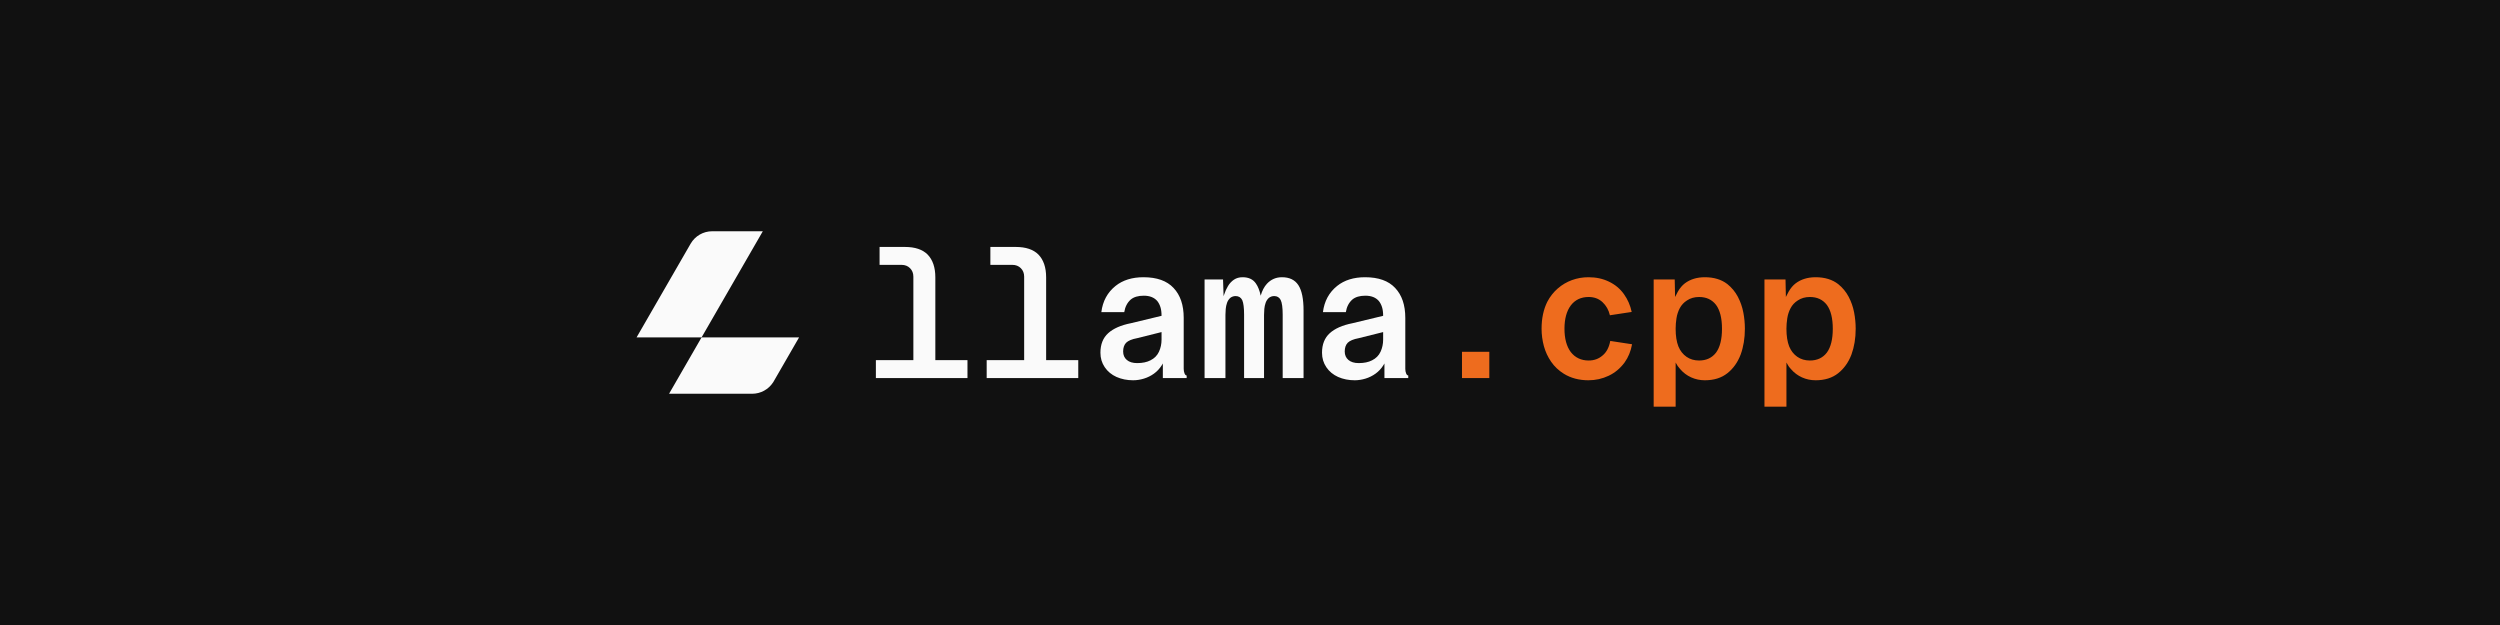
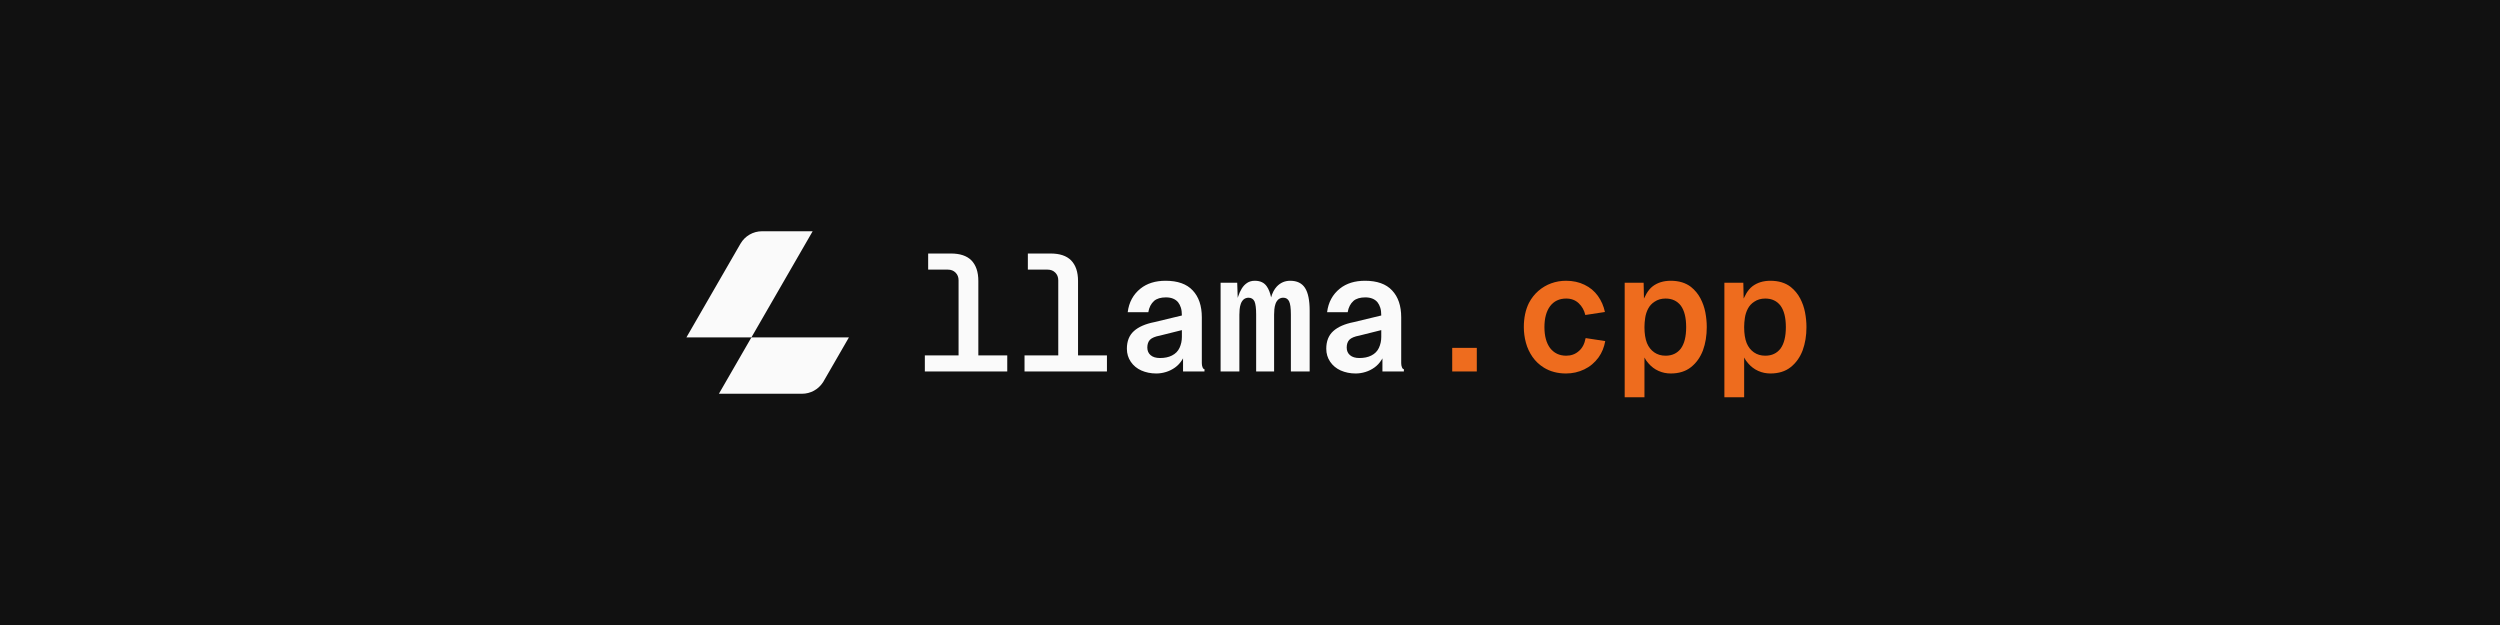
<svg xmlns="http://www.w3.org/2000/svg" width="1584" height="396" viewBox="0 0 1584 396" fill="none">
  <rect width="1584" height="396" fill="#111111" />
-   <g transform="translate(403.326 138.600) scale(0.198)">
+   <g transform="translate(434.907 138.600) scale(0.198)">
    <g transform="translate(0 0)">
      <path transform="translate(0 40) scale(0.866667)" d="M600 392L504.249 558L504.137 557.929C487.252 584.069 458.193 600 426.864 600H120L240 392H600Z" fill="#FAFAFA" />
      <path transform="translate(0 40) scale(0.866667)" d="M240 392H0L199.602 46.025C216.032 17.546 246.411 3.25756e-05 279.29 0H466.154L240 392Z" fill="#FAFAFA" />
-       <path d="M765.818 509.773V452.455H885.773V185.364Q885.773 168.818 875.136 158.182Q864.5 147.545 847.955 147.545H777.636V90.227H858.591Q907.045 90.227 931.273 114.455Q956.091 139.864 956.091 187.727V452.455H1058.909V509.773ZM1120.364 509.773V452.455H1240.318V185.364Q1240.318 168.818 1229.682 158.182Q1219.045 147.545 1202.5 147.545H1132.182V90.227H1213.136Q1261.591 90.227 1285.818 114.455Q1310.636 139.864 1310.636 187.727V452.455H1413.455V509.773ZM1588.955 516.864Q1560 516.864 1535.773 506.227Q1512.136 495.591 1498.25 475.205Q1484.364 454.818 1484.364 428.818Q1484.364 388.636 1509.182 366.182Q1534 343.727 1581.864 334.273L1679.955 310.636Q1679.955 294.091 1676.409 282.864Q1672.864 271.636 1666.364 263.364Q1651.591 246.227 1623.227 246.227Q1596.045 246.227 1581.273 258.636Q1564.727 273.409 1560.591 298.818H1487.318Q1493.818 246.227 1532.818 214.909Q1567.682 187.136 1622.045 187.136Q1686.455 187.136 1718.364 221.409Q1750.864 255.682 1750.864 317.136V480.227Q1750.864 488.5 1753.523 495Q1756.182 501.5 1760.318 501.5V509.773H1684.091V463.091Q1682.318 466.045 1680.545 469Q1670.5 484.955 1655.727 495.591Q1640.955 506.227 1623.523 511.545Q1606.091 516.864 1588.955 516.864ZM1601.955 461.909Q1627.364 461.909 1644.5 453.045Q1663.409 443.591 1671.682 425.568Q1679.955 407.545 1679.955 386.864V362.636L1601.955 382.136Q1576.545 386.864 1566.5 396.909Q1557.045 406.955 1557.045 424.682Q1557.045 441.818 1568.864 451.864Q1580.682 461.909 1601.955 461.909ZM1817.636 509.773V194.227H1876.727L1878.5 248Q1879.091 245.636 1880.273 242.682Q1885 227.909 1892.682 215.205Q1900.364 202.5 1911.886 194.818Q1923.409 187.136 1939.364 187.136Q1968.318 187.136 1981.909 207.227Q1991.955 221.409 1997.273 246.227Q2003.773 222.591 2017.364 207.818Q2036.864 187.136 2065.227 187.136Q2101.273 187.136 2117.818 212.545Q2134.364 237.955 2134.364 293.5V509.773H2067.591V307.091Q2067.591 272.818 2061.091 259.818Q2054.591 247.409 2040.409 247.409Q2030.955 247.409 2023.273 253.318Q2016.182 259.818 2012.932 269.273Q2009.682 278.727 2008.795 288.773Q2007.909 298.818 2007.909 307.682V509.773H1944.091V307.091Q1944.091 274 1938.182 260.409Q1931.682 247.409 1916.909 247.409Q1907.455 247.409 1899.773 253.318Q1892.682 259.818 1889.432 269.273Q1886.182 278.727 1885.295 288.773Q1884.409 298.818 1884.409 307.682V509.773ZM2298.045 516.864Q2269.091 516.864 2244.864 506.227Q2221.227 495.591 2207.341 475.205Q2193.455 454.818 2193.455 428.818Q2193.455 388.636 2218.273 366.182Q2243.091 343.727 2290.955 334.273L2389.045 310.636Q2389.045 294.091 2385.5 282.864Q2381.955 271.636 2375.455 263.364Q2360.682 246.227 2332.318 246.227Q2305.136 246.227 2290.364 258.636Q2273.818 273.409 2269.682 298.818H2196.409Q2202.909 246.227 2241.909 214.909Q2276.773 187.136 2331.136 187.136Q2395.545 187.136 2427.455 221.409Q2459.955 255.682 2459.955 317.136V480.227Q2459.955 488.5 2462.614 495Q2465.273 501.5 2469.409 501.5V509.773H2393.182V463.091Q2391.409 466.045 2389.636 469Q2379.591 484.955 2364.818 495.591Q2350.045 506.227 2332.614 511.545Q2315.182 516.864 2298.045 516.864ZM2311.045 461.909Q2336.455 461.909 2353.591 453.045Q2372.5 443.591 2380.773 425.568Q2389.045 407.545 2389.045 386.864V362.636L2311.045 382.136Q2285.636 386.864 2275.591 396.909Q2266.136 406.955 2266.136 424.682Q2266.136 441.818 2277.955 451.864Q2289.773 461.909 2311.045 461.909Z" fill="#FAFAFA" />
-       <path d="M2641.364 509.773V425.864H2728.818V509.773ZM3046.136 516.864Q3001.227 516.864 2967.545 496.182Q2942.727 480.818 2926.773 457.773Q2910.818 434.727 2903.432 407.545Q2896.045 380.364 2896.045 352Q2896.045 302.364 2914.364 265.727Q2927.364 240.909 2947.75 223.182Q2968.136 205.455 2993.25 196.295Q3018.364 187.136 3046.136 187.136Q3082.773 187.136 3111.727 201.318Q3141.273 215.5 3159.591 241.205Q3177.909 266.909 3184.409 298.227L3114.682 308.864Q3108.773 283.455 3091.045 266.909Q3073.318 250.364 3046.727 250.364Q3010.091 250.364 2989.409 277.545Q2969.318 304.727 2969.318 352Q2969.318 399.273 2989.409 426.455Q3010.682 453.636 3046.727 453.636Q3072.727 453.636 3091.045 437.682Q3109.955 422.318 3115.864 391L3185.591 401.636Q3179.682 434.727 3161.955 459.545Q3141.273 487.909 3110.841 502.386Q3080.409 516.864 3046.136 516.864ZM3254.727 601.364V194.227H3322.091L3323.273 250.364Q3327.409 241.5 3332.136 233.227Q3341.591 216.682 3354.591 206.636Q3380.591 187.136 3418.409 187.136Q3462.136 187.136 3490.5 209Q3511.773 226.136 3524.182 249.773Q3536.591 273.409 3541.614 299.705Q3546.636 326 3546.636 352Q3546.636 397.5 3533.045 434.727Q3518.864 471.955 3490.5 494.409Q3462.136 516.864 3418.409 516.864Q3395.364 516.864 3374.977 507.705Q3354.591 498.545 3339.818 481.409Q3330.955 471.955 3325.045 460.136V601.364ZM3400.091 453.636Q3434.955 453.636 3454.455 428.227Q3473.364 402.227 3473.364 352Q3473.364 301.773 3454.455 275.773Q3434.955 250.364 3400.091 250.364Q3377.636 250.364 3361.091 261.591Q3346.318 271.045 3338.341 286.114Q3330.364 301.182 3327.705 318.614Q3325.045 336.045 3325.045 352Q3325.045 386.273 3333.909 408.727Q3342.773 430 3359.909 441.818Q3377.045 453.636 3400.091 453.636ZM3609.273 601.364V194.227H3676.636L3677.818 250.364Q3681.955 241.5 3686.682 233.227Q3696.136 216.682 3709.136 206.636Q3735.136 187.136 3772.955 187.136Q3816.682 187.136 3845.045 209Q3866.318 226.136 3878.727 249.773Q3891.136 273.409 3896.159 299.705Q3901.182 326 3901.182 352Q3901.182 397.5 3887.591 434.727Q3873.409 471.955 3845.045 494.409Q3816.682 516.864 3772.955 516.864Q3749.909 516.864 3729.523 507.705Q3709.136 498.545 3694.364 481.409Q3685.5 471.955 3679.591 460.136V601.364ZM3754.636 453.636Q3789.5 453.636 3809 428.227Q3827.909 402.227 3827.909 352Q3827.909 301.773 3809 275.773Q3789.5 250.364 3754.636 250.364Q3732.182 250.364 3715.636 261.591Q3700.864 271.045 3692.886 286.114Q3684.909 301.182 3682.25 318.614Q3679.591 336.045 3679.591 352Q3679.591 386.273 3688.455 408.727Q3697.318 430 3714.455 441.818Q3731.591 453.636 3754.636 453.636Z" fill="#EE6C1E" />
+       <path d="M762.986 488.753V437.178H870.92V196.851Q870.92 181.963 861.35 172.393Q851.779 162.822 836.892 162.822H773.62V111.247H846.462Q890.061 111.247 911.861 133.047Q934.192 155.91 934.192 198.978V437.178H1026.708V488.753ZM1082.004 488.753V437.178H1189.939V196.851Q1189.939 181.963 1180.368 172.393Q1170.798 162.822 1155.91 162.822H1092.638V111.247H1165.481Q1209.08 111.247 1230.879 133.047Q1253.211 155.91 1253.211 198.978V437.178H1345.726V488.753ZM1503.64 495.133Q1477.587 495.133 1455.787 485.562Q1434.519 475.992 1422.025 457.648Q1409.53 439.305 1409.53 415.91Q1409.53 379.755 1431.861 359.55Q1454.192 339.346 1497.26 330.838L1585.521 309.571Q1585.521 294.683 1582.331 284.581Q1579.141 274.479 1573.292 267.035Q1560 251.616 1534.479 251.616Q1510.02 251.616 1496.728 262.781Q1481.84 276.074 1478.119 298.937H1412.188Q1418.037 251.616 1453.129 223.436Q1484.499 198.446 1533.415 198.446Q1591.37 198.446 1620.082 229.284Q1649.325 260.123 1649.325 315.419V462.168Q1649.325 469.611 1651.718 475.46Q1654.11 481.309 1657.832 481.309V488.753H1589.243V446.748Q1587.648 449.407 1586.053 452.065Q1577.014 466.421 1563.722 475.992Q1550.429 485.562 1534.744 490.348Q1519.059 495.133 1503.64 495.133ZM1515.337 445.685Q1538.2 445.685 1553.62 437.71Q1570.634 429.202 1578.078 412.986Q1585.521 396.769 1585.521 378.16V356.36L1515.337 373.906Q1492.474 378.16 1483.436 387.198Q1474.928 396.237 1474.928 412.188Q1474.928 427.607 1485.562 436.646Q1496.196 445.685 1515.337 445.685ZM1709.407 488.753V204.826H1762.577L1764.172 253.211Q1764.703 251.084 1765.767 248.425Q1770.02 235.133 1776.933 223.701Q1783.845 212.27 1794.213 205.358Q1804.581 198.446 1818.937 198.446Q1844.99 198.446 1857.219 216.524Q1866.258 229.284 1871.043 251.616Q1876.892 230.348 1889.121 217.055Q1906.667 198.446 1932.188 198.446Q1964.622 198.446 1979.509 221.309Q1994.397 244.172 1994.397 294.151V488.753H1934.315V306.38Q1934.315 275.542 1928.466 263.845Q1922.618 252.679 1909.857 252.679Q1901.35 252.679 1894.438 257.996Q1888.057 263.845 1885.133 272.352Q1882.209 280.859 1881.411 289.898Q1880.613 298.937 1880.613 306.912V488.753H1823.19V306.38Q1823.19 276.605 1817.873 264.376Q1812.025 252.679 1798.732 252.679Q1790.225 252.679 1783.313 257.996Q1776.933 263.845 1774.008 272.352Q1771.084 280.859 1770.286 289.898Q1769.489 298.937 1769.489 306.912V488.753ZM2141.677 495.133Q2115.624 495.133 2093.824 485.562Q2072.556 475.992 2060.061 457.648Q2047.566 439.305 2047.566 415.91Q2047.566 379.755 2069.898 359.55Q2092.229 339.346 2135.297 330.838L2223.558 309.571Q2223.558 294.683 2220.368 284.581Q2217.178 274.479 2211.329 267.035Q2198.037 251.616 2172.515 251.616Q2148.057 251.616 2134.765 262.781Q2119.877 276.074 2116.155 298.937H2050.225Q2056.074 251.616 2091.166 223.436Q2122.536 198.446 2171.452 198.446Q2229.407 198.446 2258.119 229.284Q2287.362 260.123 2287.362 315.419V462.168Q2287.362 469.611 2289.755 475.46Q2292.147 481.309 2295.869 481.309V488.753H2227.28V446.748Q2225.685 449.407 2224.09 452.065Q2215.051 466.421 2201.759 475.992Q2188.466 485.562 2172.781 490.348Q2157.096 495.133 2141.677 495.133ZM2153.374 445.685Q2176.237 445.685 2191.656 437.71Q2208.671 429.202 2216.115 412.986Q2223.558 396.769 2223.558 378.16V356.36L2153.374 373.906Q2130.511 378.16 2121.472 387.198Q2112.965 396.237 2112.965 412.188Q2112.965 427.607 2123.599 436.646Q2134.233 445.685 2153.374 445.685Z" fill="#FAFAFA" />
+       <path d="M2450.593 488.753V413.252H2529.284V488.753ZM2814.806 495.133Q2774.397 495.133 2744.09 476.524Q2721.759 462.699 2707.403 441.963Q2693.047 421.227 2686.401 396.769Q2679.755 372.311 2679.755 346.789Q2679.755 302.127 2696.237 269.162Q2707.935 246.83 2726.278 230.879Q2744.622 214.928 2767.219 206.687Q2789.816 198.446 2814.806 198.446Q2847.771 198.446 2873.824 211.207Q2900.409 223.967 2916.892 247.096Q2933.374 270.225 2939.223 298.405L2876.483 307.975Q2871.166 285.112 2855.215 270.225Q2839.264 255.337 2815.337 255.337Q2782.372 255.337 2763.763 279.796Q2745.685 304.254 2745.685 346.789Q2745.685 389.325 2763.763 413.783Q2782.904 438.241 2815.337 438.241Q2838.732 438.241 2855.215 423.885Q2872.229 410.061 2877.546 381.881L2940.286 391.452Q2934.969 421.227 2919.018 443.558Q2900.409 469.08 2873.027 482.106Q2845.644 495.133 2814.806 495.133ZM3002.495 571.166V204.826H3063.108L3064.172 255.337Q3067.894 247.362 3072.147 239.918Q3080.654 225.031 3092.352 215.992Q3115.746 198.446 3149.775 198.446Q3189.121 198.446 3214.642 218.119Q3233.783 233.538 3244.949 254.806Q3256.115 276.074 3260.634 299.734Q3265.153 323.395 3265.153 346.789Q3265.153 387.73 3252.924 421.227Q3240.164 454.724 3214.642 474.928Q3189.121 495.133 3149.775 495.133Q3129.039 495.133 3110.695 486.892Q3092.352 478.65 3079.059 463.231Q3071.084 454.724 3065.767 444.09V571.166ZM3133.292 438.241Q3164.663 438.241 3182.209 415.378Q3199.223 391.984 3199.223 346.789Q3199.223 301.595 3182.209 278.2Q3164.663 255.337 3133.292 255.337Q3113.088 255.337 3098.2 265.44Q3084.908 273.947 3077.73 287.505Q3070.552 301.063 3068.16 316.748Q3065.767 332.434 3065.767 346.789Q3065.767 377.628 3073.742 397.832Q3081.718 416.973 3097.137 427.607Q3112.556 438.241 3133.292 438.241ZM3321.513 571.166V204.826H3382.127L3383.19 255.337Q3386.912 247.362 3391.166 239.918Q3399.673 225.031 3411.37 215.992Q3434.765 198.446 3468.793 198.446Q3508.139 198.446 3533.661 218.119Q3552.802 233.538 3563.967 254.806Q3575.133 276.074 3579.652 299.734Q3584.172 323.395 3584.172 346.789Q3584.172 387.73 3571.943 421.227Q3559.182 454.724 3533.661 474.928Q3508.139 495.133 3468.793 495.133Q3448.057 495.133 3429.714 486.892Q3411.37 478.65 3398.078 463.231Q3390.102 454.724 3384.785 444.09V571.166ZM3452.311 438.241Q3483.681 438.241 3501.227 415.378Q3518.241 391.984 3518.241 346.789Q3518.241 301.595 3501.227 278.2Q3483.681 255.337 3452.311 255.337Q3432.106 255.337 3417.219 265.44Q3403.926 273.947 3396.748 287.505Q3389.571 301.063 3387.178 316.748Q3384.785 332.434 3384.785 346.789Q3384.785 377.628 3392.761 397.832Q3400.736 416.973 3416.155 427.607Q3431.575 438.241 3452.311 438.241Z" fill="#EE6C1E" />
    </g>
  </g>
</svg>
